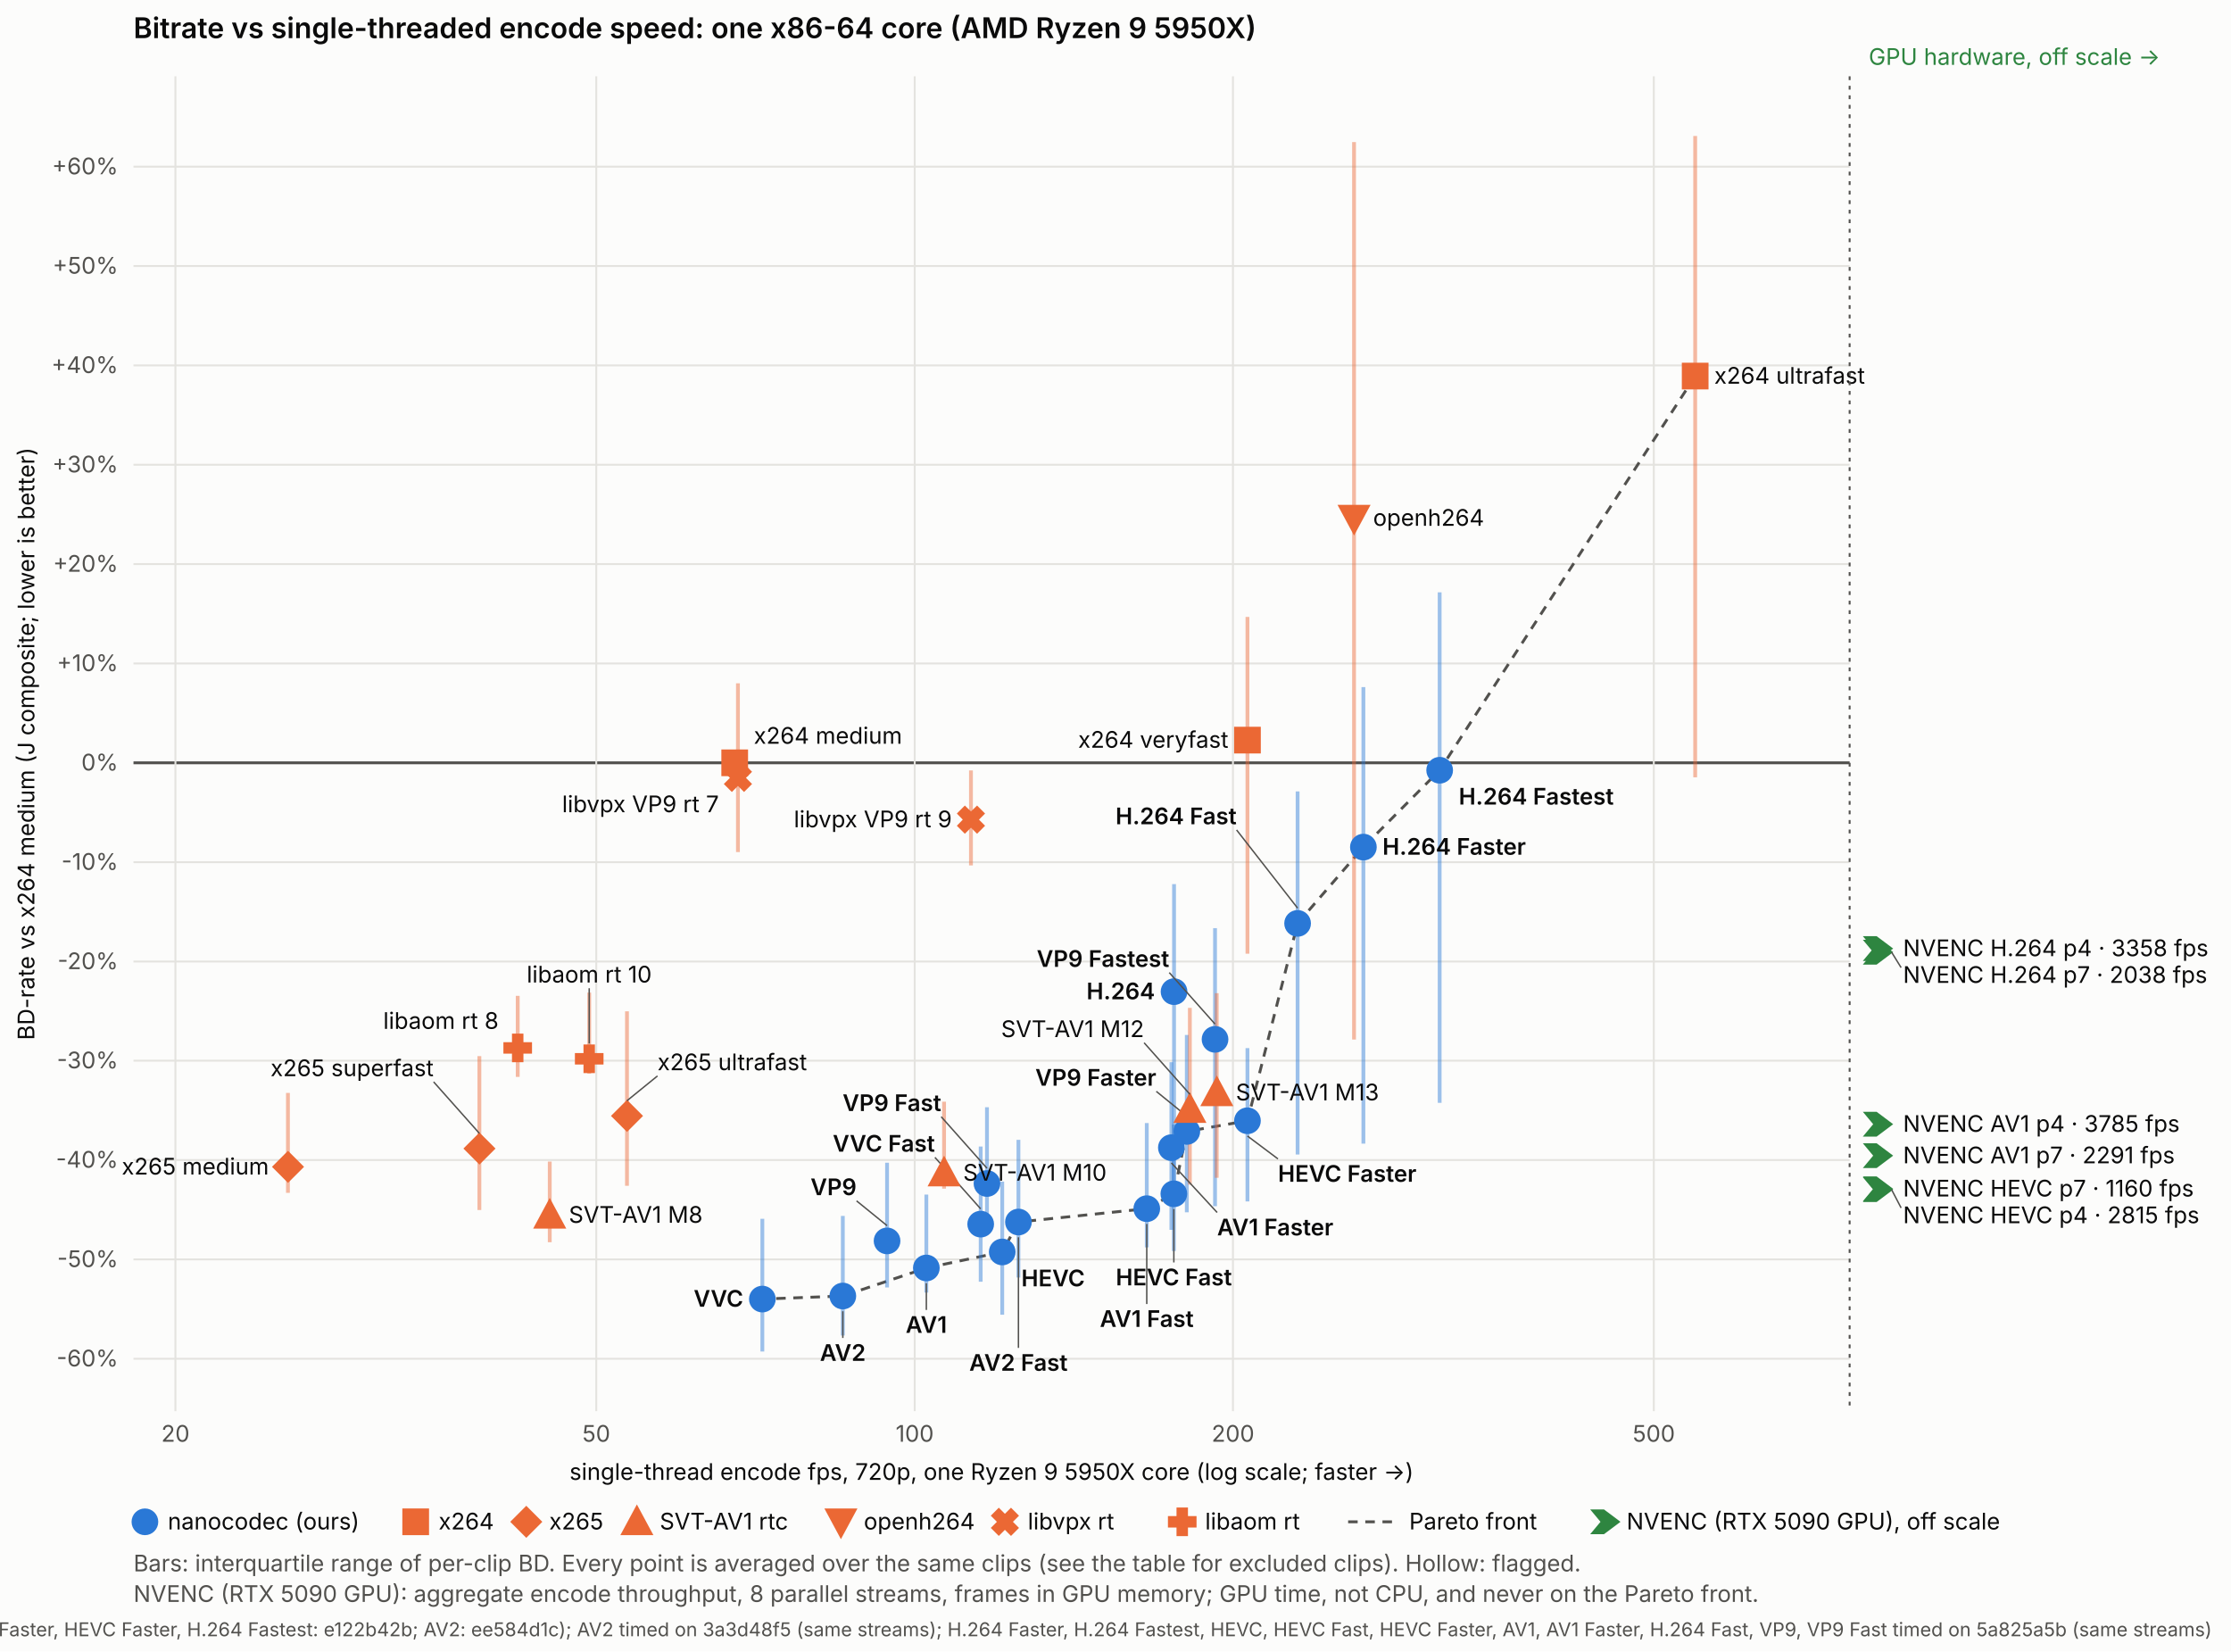
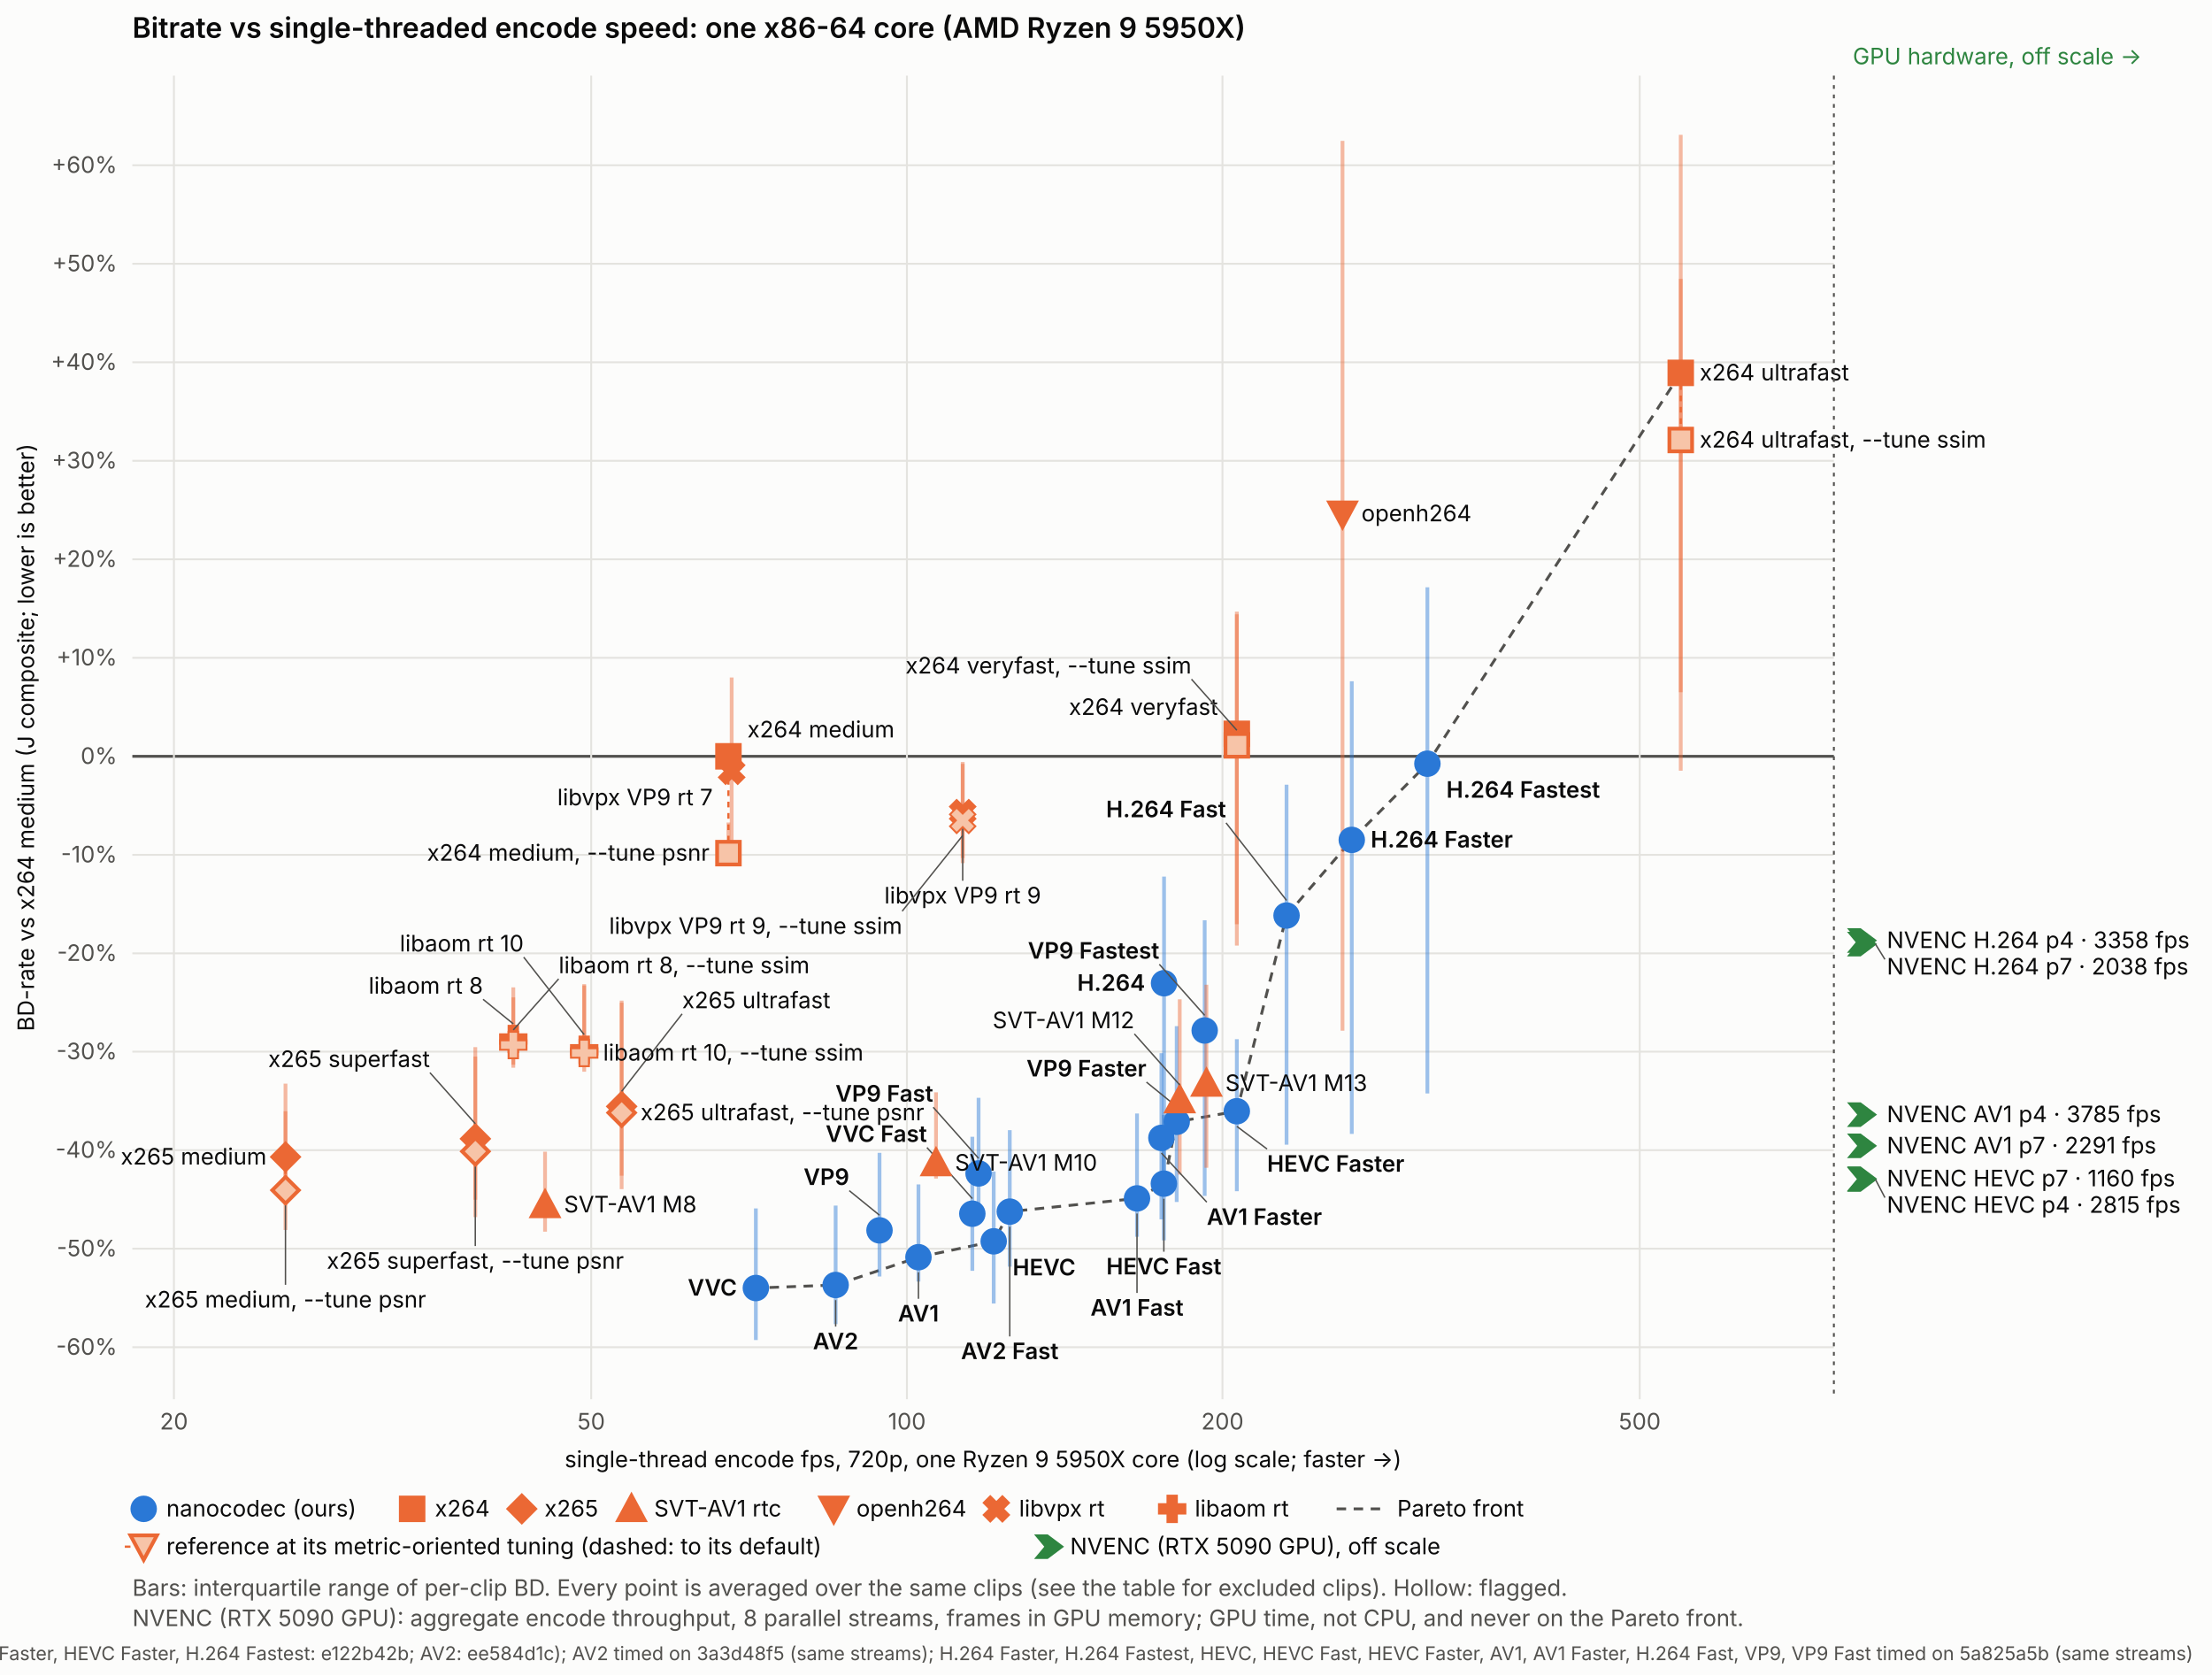
- <svg xmlns="http://www.w3.org/2000/svg" viewBox="0 0 1170 866" width="1170" height="866" font-family="system-ui, -apple-system, Segoe UI, sans-serif" font-size="12">
-   <rect width="1170" height="866" fill="#fcfcfb" />
+ <svg xmlns="http://www.w3.org/2000/svg" viewBox="0 0 1170 886" width="1170" height="886" font-family="system-ui, -apple-system, Segoe UI, sans-serif" font-size="12">
+   <rect width="1170" height="886" fill="#fcfcfb" />
  <text x="70" y="20" font-size="15" font-weight="600" fill="#0b0b0b">Bitrate vs single-threaded encode speed: one x86-64 core (AMD Ryzen 9 5950X)</text>
  <text x="70" y="35" fill="#52514e" />
  <line x1="70" x2="970" y1="712.5" y2="712.5" stroke="#e4e3df" stroke-width="1" />
  <text x="62" y="716.5" text-anchor="end" fill="#52514e">-60%</text>
  <line x1="70" x2="970" y1="660.4" y2="660.4" stroke="#e4e3df" stroke-width="1" />
  <text x="62" y="664.4" text-anchor="end" fill="#52514e">-50%</text>
  <line x1="70" x2="970" y1="608.3" y2="608.3" stroke="#e4e3df" stroke-width="1" />
  <text x="62" y="612.3" text-anchor="end" fill="#52514e">-40%</text>
  <line x1="70" x2="970" y1="556.2" y2="556.2" stroke="#e4e3df" stroke-width="1" />
  <text x="62" y="560.2" text-anchor="end" fill="#52514e">-30%</text>
  <line x1="70" x2="970" y1="504.2" y2="504.2" stroke="#e4e3df" stroke-width="1" />
  <text x="62" y="508.2" text-anchor="end" fill="#52514e">-20%</text>
  <line x1="70" x2="970" y1="452.1" y2="452.1" stroke="#e4e3df" stroke-width="1" />
  <text x="62" y="456.1" text-anchor="end" fill="#52514e">-10%</text>
  <line x1="70" x2="970" y1="400.0" y2="400.0" stroke="#52514e" stroke-width="1.5" />
  <text x="62" y="404.0" text-anchor="end" fill="#52514e">0%</text>
  <line x1="70" x2="970" y1="347.9" y2="347.9" stroke="#e4e3df" stroke-width="1" />
  <text x="62" y="351.9" text-anchor="end" fill="#52514e">+10%</text>
  <line x1="70" x2="970" y1="295.8" y2="295.8" stroke="#e4e3df" stroke-width="1" />
  <text x="62" y="299.8" text-anchor="end" fill="#52514e">+20%</text>
  <line x1="70" x2="970" y1="243.7" y2="243.7" stroke="#e4e3df" stroke-width="1" />
  <text x="62" y="247.7" text-anchor="end" fill="#52514e">+30%</text>
  <line x1="70" x2="970" y1="191.6" y2="191.6" stroke="#e4e3df" stroke-width="1" />
  <text x="62" y="195.6" text-anchor="end" fill="#52514e">+40%</text>
  <line x1="70" x2="970" y1="139.5" y2="139.5" stroke="#e4e3df" stroke-width="1" />
  <text x="62" y="143.5" text-anchor="end" fill="#52514e">+50%</text>
  <line x1="70" x2="970" y1="87.4" y2="87.4" stroke="#e4e3df" stroke-width="1" />
  <text x="62" y="91.4" text-anchor="end" fill="#52514e">+60%</text>
  <line x1="92.0" x2="92.0" y1="40" y2="740" stroke="#e4e3df" />
  <text x="92.0" y="756" text-anchor="middle" fill="#52514e">20</text>
  <line x1="312.7" x2="312.7" y1="40" y2="740" stroke="#e4e3df" />
  <text x="312.7" y="756" text-anchor="middle" fill="#52514e">50</text>
  <line x1="479.7" x2="479.7" y1="40" y2="740" stroke="#e4e3df" />
  <text x="479.7" y="756" text-anchor="middle" fill="#52514e">100</text>
  <line x1="646.6" x2="646.6" y1="40" y2="740" stroke="#e4e3df" />
  <text x="646.6" y="756" text-anchor="middle" fill="#52514e">200</text>
  <line x1="867.3" x2="867.3" y1="40" y2="740" stroke="#e4e3df" />
  <text x="867.3" y="756" text-anchor="middle" fill="#52514e">500</text>
  <text x="520.0" y="776" text-anchor="middle" fill="#0b0b0b">single-thread encode fps, 720p, one Ryzen 9 5950X core (log scale; faster →)</text>
  <text transform="translate(18,390.0) rotate(-90)" text-anchor="middle" fill="#0b0b0b">BD-rate vs x264 medium (J composite; lower is better)</text>
  <polyline points="889.0,197.2 755.0,403.9 715.0,444.2 680.5,484.2 654.2,587.7 622.4,593.3 615.6,626.0 601.4,633.8 534.1,640.8 525.6,656.5 485.8,664.9 442.0,679.6 399.8,681.2" fill="none" stroke="#52514e" stroke-width="1.5" stroke-dasharray="5 4" />
+   <line x1="889.0" y1="197.2" x2="889.0" y2="232.7" stroke="#eb6834" stroke-width="1.2" stroke-dasharray="3 3" />
+   <line x1="654.2" y1="388.1" x2="654.2" y2="394.2" stroke="#eb6834" stroke-width="1.2" stroke-dasharray="3 3" />
+   <line x1="385.3" y1="400.0" x2="385.3" y2="451.2" stroke="#eb6834" stroke-width="1.2" stroke-dasharray="3 3" />
+   <line x1="328.8" y1="585.2" x2="328.8" y2="588.5" stroke="#eb6834" stroke-width="1.2" stroke-dasharray="3 3" />
+   <line x1="251.4" y1="602.3" x2="251.4" y2="609.0" stroke="#eb6834" stroke-width="1.2" stroke-dasharray="3 3" />
+   <line x1="151.0" y1="611.9" x2="151.0" y2="629.5" stroke="#eb6834" stroke-width="1.2" stroke-dasharray="3 3" />
+   <line x1="509.2" y1="429.8" x2="509.2" y2="433.9" stroke="#eb6834" stroke-width="1.2" stroke-dasharray="3 3" />
+   <line x1="271.5" y1="549.5" x2="271.5" y2="552.7" stroke="#eb6834" stroke-width="1.2" stroke-dasharray="3 3" />
+   <line x1="309.0" y1="555.2" x2="309.0" y2="556.9" stroke="#eb6834" stroke-width="1.2" stroke-dasharray="3 3" />
  <line x1="385.3" x2="385.3" y1="400.0" y2="400.0" stroke="#eb6834" stroke-opacity="0.45" stroke-width="2" />
  <line x1="615.7" x2="615.7" y1="620.6" y2="463.6" stroke="#2a78d6" stroke-opacity="0.45" stroke-width="2" />
  <line x1="680.5" x2="680.5" y1="605.4" y2="415.0" stroke="#2a78d6" stroke-opacity="0.45" stroke-width="2" />
  <line x1="715.0" x2="715.0" y1="599.7" y2="360.3" stroke="#2a78d6" stroke-opacity="0.45" stroke-width="2" />
  <line x1="755.0" x2="755.0" y1="578.3" y2="310.6" stroke="#2a78d6" stroke-opacity="0.45" stroke-width="2" />
  <line x1="525.6" x2="525.6" y1="689.4" y2="619.6" stroke="#2a78d6" stroke-opacity="0.45" stroke-width="2" />
  <line x1="615.6" x2="615.6" y1="656.0" y2="589.7" stroke="#2a78d6" stroke-opacity="0.45" stroke-width="2" />
  <line x1="654.2" x2="654.2" y1="630.0" y2="549.6" stroke="#2a78d6" stroke-opacity="0.45" stroke-width="2" />
  <line x1="485.8" x2="485.8" y1="677.8" y2="626.4" stroke="#2a78d6" stroke-opacity="0.45" stroke-width="2" />
  <line x1="601.4" x2="601.4" y1="654.1" y2="588.9" stroke="#2a78d6" stroke-opacity="0.45" stroke-width="2" />
  <line x1="614.3" x2="614.3" y1="644.9" y2="557.0" stroke="#2a78d6" stroke-opacity="0.45" stroke-width="2" />
  <line x1="465.2" x2="465.2" y1="675.1" y2="609.7" stroke="#2a78d6" stroke-opacity="0.45" stroke-width="2" />
  <line x1="517.6" x2="517.6" y1="645.4" y2="580.6" stroke="#2a78d6" stroke-opacity="0.45" stroke-width="2" />
  <line x1="622.4" x2="622.4" y1="635.7" y2="542.7" stroke="#2a78d6" stroke-opacity="0.45" stroke-width="2" />
  <line x1="637.2" x2="637.2" y1="632.5" y2="486.7" stroke="#2a78d6" stroke-opacity="0.45" stroke-width="2" />
  <line x1="442.0" x2="442.0" y1="700.3" y2="637.6" stroke="#2a78d6" stroke-opacity="0.45" stroke-width="2" />
  <line x1="534.1" x2="534.1" y1="669.9" y2="597.7" stroke="#2a78d6" stroke-opacity="0.45" stroke-width="2" />
  <line x1="399.8" x2="399.8" y1="708.7" y2="639.1" stroke="#2a78d6" stroke-opacity="0.45" stroke-width="2" />
  <line x1="514.3" x2="514.3" y1="672.1" y2="601.2" stroke="#2a78d6" stroke-opacity="0.45" stroke-width="2" />
  <line x1="710.1" x2="710.1" y1="545.1" y2="74.5" stroke="#eb6834" stroke-opacity="0.45" stroke-width="2" />
  <line x1="889.0" x2="889.0" y1="407.6" y2="71.3" stroke="#eb6834" stroke-opacity="0.45" stroke-width="2" />
  <line x1="654.2" x2="654.2" y1="500.1" y2="323.5" stroke="#eb6834" stroke-opacity="0.45" stroke-width="2" />
  <line x1="328.8" x2="328.8" y1="621.8" y2="530.3" stroke="#eb6834" stroke-opacity="0.45" stroke-width="2" />
  <line x1="251.4" x2="251.4" y1="634.5" y2="553.8" stroke="#eb6834" stroke-opacity="0.45" stroke-width="2" />
  <line x1="151.0" x2="151.0" y1="625.5" y2="573.1" stroke="#eb6834" stroke-opacity="0.45" stroke-width="2" />
  <line x1="288.3" x2="288.3" y1="651.4" y2="609.1" stroke="#eb6834" stroke-opacity="0.45" stroke-width="2" />
  <line x1="495.1" x2="495.1" y1="623.3" y2="577.7" stroke="#eb6834" stroke-opacity="0.45" stroke-width="2" />
  <line x1="624.0" x2="624.0" y1="621.2" y2="528.5" stroke="#eb6834" stroke-opacity="0.45" stroke-width="2" />
  <line x1="638.1" x2="638.1" y1="617.6" y2="520.8" stroke="#eb6834" stroke-opacity="0.45" stroke-width="2" />
  <line x1="387.0" x2="387.0" y1="446.8" y2="358.3" stroke="#eb6834" stroke-opacity="0.45" stroke-width="2" />
  <line x1="509.2" x2="509.2" y1="453.8" y2="404.0" stroke="#eb6834" stroke-opacity="0.45" stroke-width="2" />
  <line x1="271.5" x2="271.5" y1="564.7" y2="522.2" stroke="#eb6834" stroke-opacity="0.45" stroke-width="2" />
  <line x1="309.0" x2="309.0" y1="563.0" y2="520.5" stroke="#eb6834" stroke-opacity="0.45" stroke-width="2" />
+   <line x1="889.0" x2="889.0" y1="366.1" y2="147.5" stroke="#eb6834" stroke-opacity="0.45" stroke-width="2" />
+   <line x1="654.2" x2="654.2" y1="488.8" y2="324.9" stroke="#eb6834" stroke-opacity="0.45" stroke-width="2" />
+   <line x1="385.3" x2="385.3" y1="453.6" y2="435.0" stroke="#eb6834" stroke-opacity="0.45" stroke-width="2" />
+   <line x1="328.8" x2="328.8" y1="628.9" y2="529.2" stroke="#eb6834" stroke-opacity="0.45" stroke-width="2" />
+   <line x1="251.4" x2="251.4" y1="643.7" y2="558.8" stroke="#eb6834" stroke-opacity="0.45" stroke-width="2" />
+   <line x1="151.0" x2="151.0" y1="650.5" y2="587.7" stroke="#eb6834" stroke-opacity="0.45" stroke-width="2" />
+   <line x1="509.2" x2="509.2" y1="456.5" y2="403.0" stroke="#eb6834" stroke-opacity="0.45" stroke-width="2" />
+   <line x1="271.5" x2="271.5" y1="563.1" y2="527.5" stroke="#eb6834" stroke-opacity="0.45" stroke-width="2" />
+   <line x1="309.0" x2="309.0" y1="566.8" y2="521.2" stroke="#eb6834" stroke-opacity="0.45" stroke-width="2" />
  <g>
    <rect x="379.3" y="394.0" width="12" height="12" fill="#eb6834" stroke="#eb6834" stroke-width="2" />
  </g>
  <text x="395.3" y="390.0" text-anchor="start" fill="#0b0b0b">x264 medium</text>
  <g>
    <circle cx="615.7" cy="520.0" r="6" fill="#2a78d6" stroke="#2a78d6" stroke-width="2" />
  </g>
  <text x="605.7" y="524.0" text-anchor="end" fill="#0b0b0b" font-weight="600">H.264</text>
  <g>
    <circle cx="680.5" cy="484.2" r="6" fill="#2a78d6" stroke="#2a78d6" stroke-width="2" />
  </g>
  <line x1="680.5" y1="476.2" x2="648.5" y2="435.2" stroke="#52514e" stroke-width="0.75" />
  <text x="648.5" y="432.2" text-anchor="end" fill="#0b0b0b" font-weight="600">H.264 Fast</text>
  <g>
    <circle cx="715.0" cy="444.2" r="6" fill="#2a78d6" stroke="#2a78d6" stroke-width="2" />
  </g>
  <text x="725.0" y="448.2" text-anchor="start" fill="#0b0b0b" font-weight="600">H.264 Faster</text>
  <g>
    <circle cx="755.0" cy="403.9" r="6" fill="#2a78d6" stroke="#2a78d6" stroke-width="2" />
  </g>
  <text x="765.0" y="421.9" text-anchor="start" fill="#0b0b0b" font-weight="600">H.264 Fastest</text>
  <g>
    <circle cx="525.6" cy="656.5" r="6" fill="#2a78d6" stroke="#2a78d6" stroke-width="2" />
  </g>
  <text x="535.6" y="674.5" text-anchor="start" fill="#0b0b0b" font-weight="600">HEVC</text>
  <g>
    <circle cx="615.6" cy="626.0" r="6" fill="#2a78d6" stroke="#2a78d6" stroke-width="2" />
  </g>
  <line x1="615.6" y1="634.0" x2="615.6" y2="662.0" stroke="#52514e" stroke-width="0.75" />
  <text x="615.6" y="674.0" text-anchor="middle" fill="#0b0b0b" font-weight="600">HEVC Fast</text>
  <g>
    <circle cx="654.2" cy="587.7" r="6" fill="#2a78d6" stroke="#2a78d6" stroke-width="2" />
  </g>
  <line x1="654.2" y1="595.7" x2="670.2" y2="607.7" stroke="#52514e" stroke-width="0.75" />
  <text x="670.2" y="619.7" text-anchor="start" fill="#0b0b0b" font-weight="600">HEVC Faster</text>
  <g>
    <circle cx="485.8" cy="664.9" r="6" fill="#2a78d6" stroke="#2a78d6" stroke-width="2" />
  </g>
  <line x1="485.8" y1="672.9" x2="485.8" y2="686.9" stroke="#52514e" stroke-width="0.75" />
  <text x="485.8" y="698.9" text-anchor="middle" fill="#0b0b0b" font-weight="600">AV1</text>
  <g>
    <circle cx="601.4" cy="633.8" r="6" fill="#2a78d6" stroke="#2a78d6" stroke-width="2" />
  </g>
  <line x1="601.4" y1="641.8" x2="601.4" y2="683.8" stroke="#52514e" stroke-width="0.75" />
  <text x="601.4" y="695.8" text-anchor="middle" fill="#0b0b0b" font-weight="600">AV1 Fast</text>
  <g>
    <circle cx="614.3" cy="601.8" r="6" fill="#2a78d6" stroke="#2a78d6" stroke-width="2" />
  </g>
  <line x1="614.3" y1="609.8" x2="638.3" y2="635.8" stroke="#52514e" stroke-width="0.75" />
  <text x="638.3" y="647.8" text-anchor="start" fill="#0b0b0b" font-weight="600">AV1 Faster</text>
  <g>
    <circle cx="465.2" cy="650.7" r="6" fill="#2a78d6" stroke="#2a78d6" stroke-width="2" />
  </g>
  <line x1="465.2" y1="642.7" x2="449.2" y2="629.7" stroke="#52514e" stroke-width="0.75" />
  <text x="449.2" y="626.7" text-anchor="end" fill="#0b0b0b" font-weight="600">VP9</text>
  <g>
    <circle cx="517.6" cy="620.6" r="6" fill="#2a78d6" stroke="#2a78d6" stroke-width="2" />
  </g>
  <line x1="517.6" y1="612.6" x2="493.6" y2="585.6" stroke="#52514e" stroke-width="0.75" />
  <text x="493.6" y="582.6" text-anchor="end" fill="#0b0b0b" font-weight="600">VP9 Fast</text>
  <g>
    <circle cx="622.4" cy="593.3" r="6" fill="#2a78d6" stroke="#2a78d6" stroke-width="2" />
  </g>
  <line x1="622.4" y1="585.3" x2="606.4" y2="572.3" stroke="#52514e" stroke-width="0.75" />
  <text x="606.4" y="569.3" text-anchor="end" fill="#0b0b0b" font-weight="600">VP9 Faster</text>
  <g>
    <circle cx="637.2" cy="545.0" r="6" fill="#2a78d6" stroke="#2a78d6" stroke-width="2" />
  </g>
  <line x1="637.2" y1="537.0" x2="613.2" y2="510.0" stroke="#52514e" stroke-width="0.75" />
  <text x="613.2" y="507.0" text-anchor="end" fill="#0b0b0b" font-weight="600">VP9 Fastest</text>
  <g>
    <circle cx="442.0" cy="679.6" r="6" fill="#2a78d6" stroke="#2a78d6" stroke-width="2" />
  </g>
  <line x1="442.0" y1="687.6" x2="442.0" y2="701.6" stroke="#52514e" stroke-width="0.75" />
  <text x="442.0" y="713.6" text-anchor="middle" fill="#0b0b0b" font-weight="600">AV2</text>
  <g>
    <circle cx="534.1" cy="640.8" r="6" fill="#2a78d6" stroke="#2a78d6" stroke-width="2" />
  </g>
  <line x1="534.1" y1="648.8" x2="534.1" y2="706.8" stroke="#52514e" stroke-width="0.75" />
  <text x="534.1" y="718.8" text-anchor="middle" fill="#0b0b0b" font-weight="600">AV2 Fast</text>
  <g>
    <circle cx="399.8" cy="681.2" r="6" fill="#2a78d6" stroke="#2a78d6" stroke-width="2" />
  </g>
  <text x="389.8" y="685.2" text-anchor="end" fill="#0b0b0b" font-weight="600">VVC</text>
  <g>
    <circle cx="514.3" cy="641.9" r="6" fill="#2a78d6" stroke="#2a78d6" stroke-width="2" />
  </g>
  <line x1="514.3" y1="633.9" x2="490.3" y2="606.9" stroke="#52514e" stroke-width="0.75" />
  <text x="490.3" y="603.9" text-anchor="end" fill="#0b0b0b" font-weight="600">VVC Fast</text>
  <g>
    <polygon points="710.105,278.728 717.105,265.728 703.105,265.728" fill="#eb6834" stroke="#eb6834" stroke-width="2" />
  </g>
  <text x="720.1" y="275.7" text-anchor="start" fill="#0b0b0b">openh264</text>
  <g>
    <rect x="883.0" y="191.2" width="12" height="12" fill="#eb6834" stroke="#eb6834" stroke-width="2" />
  </g>
  <text x="899.0" y="201.2" text-anchor="start" fill="#0b0b0b">x264 ultrafast</text>
  <g>
    <rect x="648.2" y="382.1" width="12" height="12" fill="#eb6834" stroke="#eb6834" stroke-width="2" />
  </g>
-   <text x="644.2" y="392.1" text-anchor="end" fill="#0b0b0b">x264 veryfast</text>
+   <text x="644.2" y="378.1" text-anchor="end" fill="#0b0b0b">x264 veryfast</text>
  <g>
    <polygon points="328.818,578.163 335.818,585.163 328.818,592.163 321.818,585.163" fill="#eb6834" stroke="#eb6834" stroke-width="2" />
  </g>
-   <line x1="328.8" y1="577.2" x2="344.8" y2="564.2" stroke="#52514e" stroke-width="0.75" />
-   <text x="344.8" y="561.2" text-anchor="start" fill="#0b0b0b">x265 ultrafast</text>
+   <line x1="328.8" y1="577.2" x2="360.8" y2="536.2" stroke="#52514e" stroke-width="0.75" />
+   <text x="360.8" y="533.2" text-anchor="start" fill="#0b0b0b">x265 ultrafast</text>
  <g>
    <polygon points="251.443,595.274 258.443,602.274 251.443,609.274 244.443,602.274" fill="#eb6834" stroke="#eb6834" stroke-width="2" />
  </g>
  <line x1="251.4" y1="594.3" x2="227.4" y2="567.3" stroke="#52514e" stroke-width="0.75" />
  <text x="227.4" y="564.3" text-anchor="end" fill="#0b0b0b">x265 superfast</text>
  <g>
    <polygon points="151.038,604.859 158.038,611.859 151.038,618.859 144.038,611.859" fill="#eb6834" stroke="#eb6834" stroke-width="2" />
  </g>
  <text x="141.0" y="615.9" text-anchor="end" fill="#0b0b0b">x265 medium</text>
  <g>
    <polygon points="288.29,630.234 295.29,643.234 281.29,643.234" fill="#eb6834" stroke="#eb6834" stroke-width="2" />
  </g>
  <text x="298.3" y="641.2" text-anchor="start" fill="#0b0b0b">SVT-AV1 M8</text>
  <g>
    <polygon points="495.111,608.103 502.111,621.103 488.111,621.103" fill="#eb6834" stroke="#eb6834" stroke-width="2" />
  </g>
  <text x="505.1" y="619.1" text-anchor="start" fill="#0b0b0b">SVT-AV1 M10</text>
  <g>
    <polygon points="624.017,574.812 631.017,587.812 617.017,587.812" fill="#eb6834" stroke="#eb6834" stroke-width="2" />
  </g>
  <line x1="624.0" y1="573.8" x2="600.0" y2="546.8" stroke="#52514e" stroke-width="0.75" />
  <text x="600.0" y="543.8" text-anchor="end" fill="#0b0b0b">SVT-AV1 M12</text>
  <g>
    <polygon points="638.148,566.044 645.148,579.044 631.148,579.044" fill="#eb6834" stroke="#eb6834" stroke-width="2" />
  </g>
  <text x="648.1" y="577.0" text-anchor="start" fill="#0b0b0b">SVT-AV1 M13</text>
  <g>
    <polygon points="390.2,401.2 393.7,404.7 390.5,407.9 393.7,411.1 390.2,414.6 387.0,411.4 383.8,414.6 380.3,411.1 383.5,407.9 380.3,404.7 383.8,401.2 387.0,404.4" fill="#eb6834" stroke="#eb6834" stroke-width="1" />
  </g>
  <text x="377.0" y="425.9" text-anchor="end" fill="#0b0b0b">libvpx VP9 rt 7</text>
  <g>
    <polygon points="512.4,423.1 515.9,426.6 512.7,429.8 515.9,433.0 512.4,436.5 509.2,433.3 506.0,436.5 502.5,433.0 505.6,429.8 502.5,426.6 506.0,423.1 509.2,426.2" fill="#eb6834" stroke="#eb6834" stroke-width="1" />
  </g>
-   <text x="499.2" y="433.8" text-anchor="end" fill="#0b0b0b">libvpx VP9 rt 9</text>
+   <line x1="509.2" y1="437.8" x2="509.2" y2="465.8" stroke="#52514e" stroke-width="0.75" />
+   <text x="509.2" y="477.8" text-anchor="middle" fill="#0b0b0b">libvpx VP9 rt 9</text>
  <g>
    <polygon points="269.0,542.5 274.0,542.5 274.0,547.0 278.5,547.0 278.5,552.0 274.0,552.0 274.0,556.5 269.0,556.5 269.0,552.0 264.5,552.0 264.5,547.0 269.0,547.0" fill="#eb6834" stroke="#eb6834" stroke-width="1" />
  </g>
-   <text x="261.5" y="539.5" text-anchor="end" fill="#0b0b0b">libaom rt 8</text>
+   <line x1="271.5" y1="541.5" x2="255.5" y2="528.5" stroke="#52514e" stroke-width="0.75" />
+   <text x="255.5" y="525.5" text-anchor="end" fill="#0b0b0b">libaom rt 8</text>
  <g>
    <polygon points="306.5,548.2 311.5,548.2 311.5,552.7 316.0,552.7 316.0,557.7 311.5,557.7 311.5,562.2 306.5,562.2 306.5,557.7 302.0,557.7 302.0,552.7 306.5,552.7" fill="#eb6834" stroke="#eb6834" stroke-width="1" />
  </g>
-   <line x1="309.0" y1="547.2" x2="309.0" y2="518.2" stroke="#52514e" stroke-width="0.75" />
-   <text x="309.0" y="515.2" text-anchor="middle" fill="#0b0b0b">libaom rt 10</text>
+   <line x1="309.0" y1="547.2" x2="277.0" y2="506.2" stroke="#52514e" stroke-width="0.75" />
+   <text x="277.0" y="503.2" text-anchor="end" fill="#0b0b0b">libaom rt 10</text>
+   <g>
+     <rect x="883.0" y="226.7" width="12" height="12" fill="#f7c4a8" stroke="#eb6834" stroke-width="2" />
+   </g>
+   <text x="899.0" y="236.7" text-anchor="start" fill="#0b0b0b">x264 ultrafast, --tune ssim</text>
+   <g>
+     <rect x="648.2" y="388.2" width="12" height="12" fill="#f7c4a8" stroke="#eb6834" stroke-width="2" />
+   </g>
+   <line x1="654.2" y1="386.2" x2="630.2" y2="359.2" stroke="#52514e" stroke-width="0.75" />
+   <text x="630.2" y="356.2" text-anchor="end" fill="#0b0b0b">x264 veryfast, --tune ssim</text>
+   <g>
+     <rect x="379.3" y="445.2" width="12" height="12" fill="#f7c4a8" stroke="#eb6834" stroke-width="2" />
+   </g>
+   <text x="375.3" y="455.2" text-anchor="end" fill="#0b0b0b">x264 medium, --tune psnr</text>
+   <g>
+     <polygon points="328.818,581.493 335.818,588.493 328.818,595.493 321.818,588.493" fill="#f7c4a8" stroke="#eb6834" stroke-width="2" />
+   </g>
+   <text x="338.8" y="592.5" text-anchor="start" fill="#0b0b0b">x265 ultrafast, --tune psnr</text>
+   <g>
+     <polygon points="251.443,601.955 258.443,608.955 251.443,615.955 244.443,608.955" fill="#f7c4a8" stroke="#eb6834" stroke-width="2" />
+   </g>
+   <line x1="251.4" y1="617.0" x2="251.4" y2="659.0" stroke="#52514e" stroke-width="0.75" />
+   <text x="251.4" y="671.0" text-anchor="middle" fill="#0b0b0b">x265 superfast, --tune psnr</text>
+   <g>
+     <polygon points="151.038,622.464 158.038,629.464 151.038,636.464 144.038,629.464" fill="#f7c4a8" stroke="#eb6834" stroke-width="2" />
+   </g>
+   <line x1="151.0" y1="637.5" x2="151.0" y2="679.5" stroke="#52514e" stroke-width="0.75" />
+   <text x="151.0" y="691.5" text-anchor="middle" fill="#0b0b0b">x265 medium, --tune psnr</text>
+   <g>
+     <polygon points="512.4,427.1 515.9,430.7 512.7,433.9 515.9,437.0 512.4,440.6 509.2,437.4 506.0,440.6 502.5,437.0 505.6,433.9 502.5,430.7 506.0,427.1 509.2,430.3" fill="#f7c4a8" stroke="#eb6834" stroke-width="1" />
+   </g>
+   <line x1="509.2" y1="441.9" x2="477.2" y2="481.9" stroke="#52514e" stroke-width="0.75" />
+   <text x="477.2" y="493.9" text-anchor="end" fill="#0b0b0b">libvpx VP9 rt 9, --tune ssim</text>
+   <g>
+     <polygon points="269.0,545.7 274.0,545.7 274.0,550.2 278.5,550.2 278.5,555.2 274.0,555.2 274.0,559.7 269.0,559.7 269.0,555.2 264.5,555.2 264.5,550.2 269.0,550.2" fill="#f7c4a8" stroke="#eb6834" stroke-width="1" />
+   </g>
+   <line x1="271.5" y1="544.7" x2="295.5" y2="517.7" stroke="#52514e" stroke-width="0.75" />
+   <text x="295.5" y="514.7" text-anchor="start" fill="#0b0b0b">libaom rt 8, --tune ssim</text>
+   <g>
+     <polygon points="306.5,549.9 311.5,549.9 311.5,554.4 316.0,554.4 316.0,559.4 311.5,559.4 311.5,563.9 306.5,563.9 306.5,559.4 302.0,559.4 302.0,554.4 306.5,554.4" fill="#f7c4a8" stroke="#eb6834" stroke-width="1" />
+   </g>
+   <text x="319.0" y="560.9" text-anchor="start" fill="#0b0b0b">libaom rt 10, --tune ssim</text>
  <line x1="970" x2="970" y1="40" y2="740" stroke="#52514e" stroke-dasharray="2 3" />
  <text x="980" y="34" fill="#2e8540">GPU hardware, off scale →</text>
  <g>
    <polygon points="978.0,491.4 984.0,491.4 992.0,497.4 984.0,503.4 978.0,503.4 983.0,497.4" fill="#2e8540" stroke="#2e8540" />
  </g>
  <text x="998" y="501.4" fill="#0b0b0b">NVENC H.264 p4 · 3358 fps</text>
  <g>
    <polygon points="978.0,493.3 984.0,493.3 992.0,499.3 984.0,505.3 978.0,505.3 983.0,499.3" fill="#2e8540" stroke="#2e8540" />
  </g>
  <line x1="992" y1="499.3" x2="997" y2="507.4" stroke="#52514e" stroke-width="0.75" />
  <text x="998" y="515.4" fill="#0b0b0b">NVENC H.264 p7 · 2038 fps</text>
  <g>
    <polygon points="978.0,583.5 984.0,583.5 992.0,589.5 984.0,595.5 978.0,595.5 983.0,589.5" fill="#2e8540" stroke="#2e8540" />
  </g>
  <text x="998" y="593.5" fill="#0b0b0b">NVENC AV1 p4 · 3785 fps</text>
  <g>
    <polygon points="978.0,600.0 984.0,600.0 992.0,606.0 984.0,612.0 978.0,612.0 983.0,606.0" fill="#2e8540" stroke="#2e8540" />
  </g>
  <text x="998" y="610.0" fill="#0b0b0b">NVENC AV1 p7 · 2291 fps</text>
  <g>
    <polygon points="978.0,617.4 984.0,617.4 992.0,623.4 984.0,629.4 978.0,629.4 983.0,623.4" fill="#2e8540" stroke="#2e8540" />
  </g>
  <text x="998" y="627.4" fill="#0b0b0b">NVENC HEVC p7 · 1160 fps</text>
  <g>
    <polygon points="978.0,617.8 984.0,617.8 992.0,623.8 984.0,629.8 978.0,629.8 983.0,623.8" fill="#2e8540" stroke="#2e8540" />
  </g>
  <line x1="992" y1="623.8" x2="997" y2="633.4" stroke="#52514e" stroke-width="0.75" />
  <text x="998" y="641.4" fill="#0b0b0b">NVENC HEVC p4 · 2815 fps</text>
  <circle cx="76.0" cy="798.0" r="6" fill="#2a78d6" stroke="#2a78d6" stroke-width="2" />
  <text x="88" y="802" fill="#0b0b0b">nanocodec (ours)</text>
  <rect x="212.0" y="792.0" width="12" height="12" fill="#eb6834" stroke="#eb6834" stroke-width="2" />
  <text x="230" y="802" fill="#0b0b0b">x264</text>
  <polygon points="276,791 283,798 276,805 269,798" fill="#eb6834" stroke="#eb6834" stroke-width="2" />
  <text x="288" y="802" fill="#0b0b0b">x265</text>
  <polygon points="334,791 341,804 327,804" fill="#eb6834" stroke="#eb6834" stroke-width="2" />
  <text x="346" y="802" fill="#0b0b0b">SVT-AV1 rtc</text>
  <polygon points="441,805 448,792 434,792" fill="#eb6834" stroke="#eb6834" stroke-width="2" />
  <text x="453" y="802" fill="#0b0b0b">openh264</text>
  <polygon points="530.2,791.3 533.7,794.8 530.5,798.0 533.7,801.2 530.2,804.7 527.0,801.5 523.8,804.7 520.3,801.2 523.5,798.0 520.3,794.8 523.8,791.3 527.0,794.5" fill="#eb6834" stroke="#eb6834" stroke-width="1" />
  <text x="539" y="802" fill="#0b0b0b">libvpx rt</text>
  <polygon points="617.5,791.0 622.5,791.0 622.5,795.5 627.0,795.5 627.0,800.5 622.5,800.5 622.5,805.0 617.5,805.0 617.5,800.5 613.0,800.5 613.0,795.5 617.5,795.5" fill="#eb6834" stroke="#eb6834" stroke-width="1" />
  <text x="632" y="802" fill="#0b0b0b">libaom rt</text>
  <line x1="707" x2="733" y1="798" y2="798" stroke="#52514e" stroke-width="1.5" stroke-dasharray="5 4" />
  <text x="739" y="802" fill="#0b0b0b">Pareto front</text>
-   <polygon points="835.0,792.0 841.0,792.0 849.0,798.0 841.0,804.0 835.0,804.0 840.0,798.0" fill="#2e8540" stroke="#2e8540" />
-   <text x="853" y="802" fill="#0b0b0b">NVENC (RTX 5090 GPU), off scale</text>
-   <text x="70" y="824" fill="#52514e">Bars: interquartile range of per-clip BD. Every point is averaged over the same clips (see the table for excluded clips). Hollow: flagged.</text>
-   <text x="70" y="840" fill="#52514e">NVENC (RTX 5090 GPU): aggregate encode throughput, 8 parallel streams, frames in GPU memory; GPU time, not CPU, and never on the Pareto front.</text>
-   <text x="1160" y="858" font-size="10" text-anchor="end" fill="#52514e">Updated 2026-11-13, build 730e4e16 (H.264: 399e5c44; VP9 Faster, VP9 Fastest: 7abbc815; H.264 Fast, VP9, VP9 Fast: 7eb909e8; AV2 Fast: a566db89; VVC, VVC Fast: cba4292f; AV1 Fast: de63c65f; H.264 Faster, HEVC, HEVC Fast, AV1, AV1 Faster, HEVC Faster, H.264 Fastest: e122b42b; AV2: ee584d1c); AV2 timed on 3a3d48f5 (same streams); H.264 Faster, H.264 Fastest, HEVC, HEVC Fast, HEVC Faster, AV1, AV1 Faster, H.264 Fast, VP9, VP9 Fast timed on 5a825a5b (same streams)</text>
+   <line x1="66" x2="76" y1="818" y2="818" stroke="#eb6834" stroke-width="1.2" stroke-dasharray="3 3" />
+   <polygon points="76,825 83,812 69,812" fill="#f7c4a8" stroke="#eb6834" stroke-width="2" />
+   <text x="88" y="822" fill="#0b0b0b">reference at its metric-oriented tuning (dashed: to its default)</text>
+   <polygon points="548.0,812.0 554.0,812.0 562.0,818.0 554.0,824.0 548.0,824.0 553.0,818.0" fill="#2e8540" stroke="#2e8540" />
+   <text x="566" y="822" fill="#0b0b0b">NVENC (RTX 5090 GPU), off scale</text>
+   <text x="70" y="844" fill="#52514e">Bars: interquartile range of per-clip BD. Every point is averaged over the same clips (see the table for excluded clips). Hollow: flagged.</text>
+   <text x="70" y="860" fill="#52514e">NVENC (RTX 5090 GPU): aggregate encode throughput, 8 parallel streams, frames in GPU memory; GPU time, not CPU, and never on the Pareto front.</text>
+   <text x="1160" y="878" font-size="10" text-anchor="end" fill="#52514e">Updated 2026-11-13, build 730e4e16 (H.264: 399e5c44; VP9 Faster, VP9 Fastest: 7abbc815; H.264 Fast, VP9, VP9 Fast: 7eb909e8; AV2 Fast: a566db89; VVC, VVC Fast: cba4292f; AV1 Fast: de63c65f; H.264 Faster, HEVC, HEVC Fast, AV1, AV1 Faster, HEVC Faster, H.264 Fastest: e122b42b; AV2: ee584d1c); AV2 timed on 3a3d48f5 (same streams); H.264 Faster, H.264 Fastest, HEVC, HEVC Fast, HEVC Faster, AV1, AV1 Faster, H.264 Fast, VP9, VP9 Fast timed on 5a825a5b (same streams)</text>
</svg>
